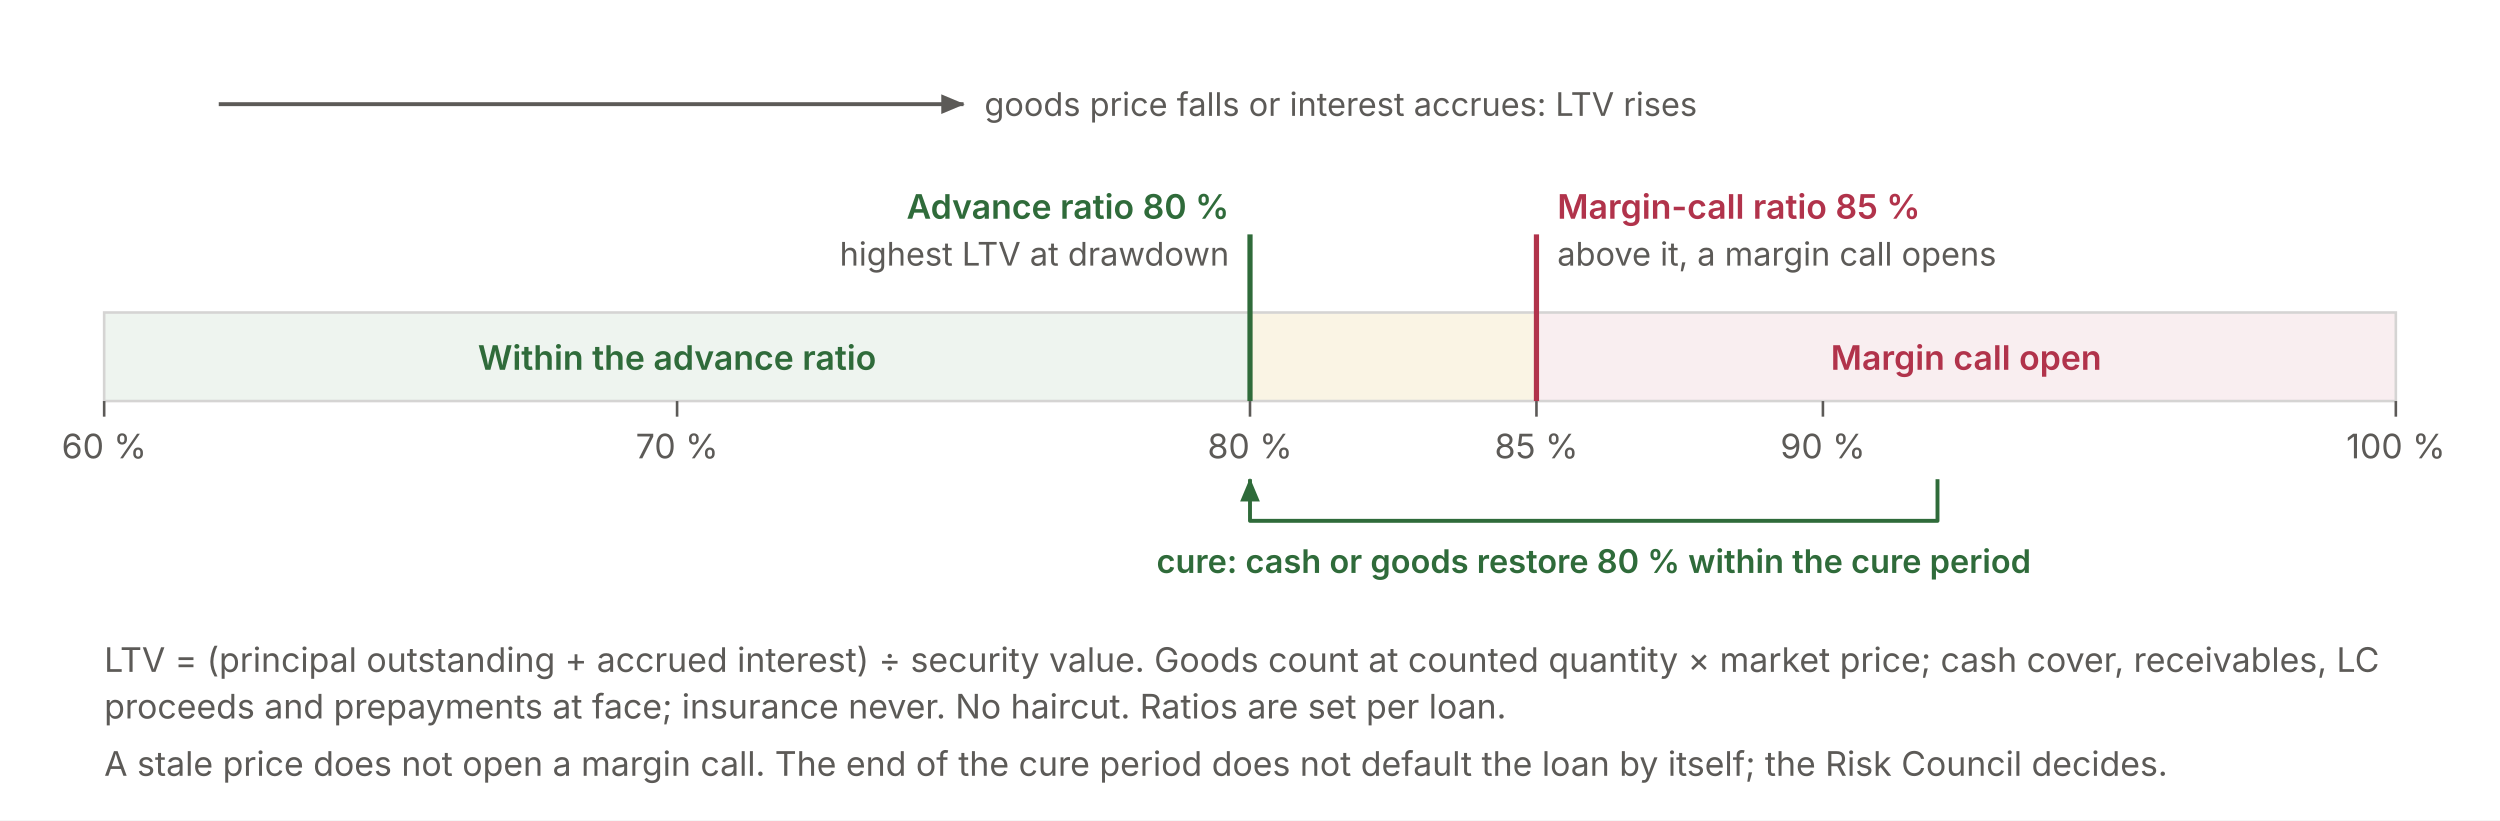
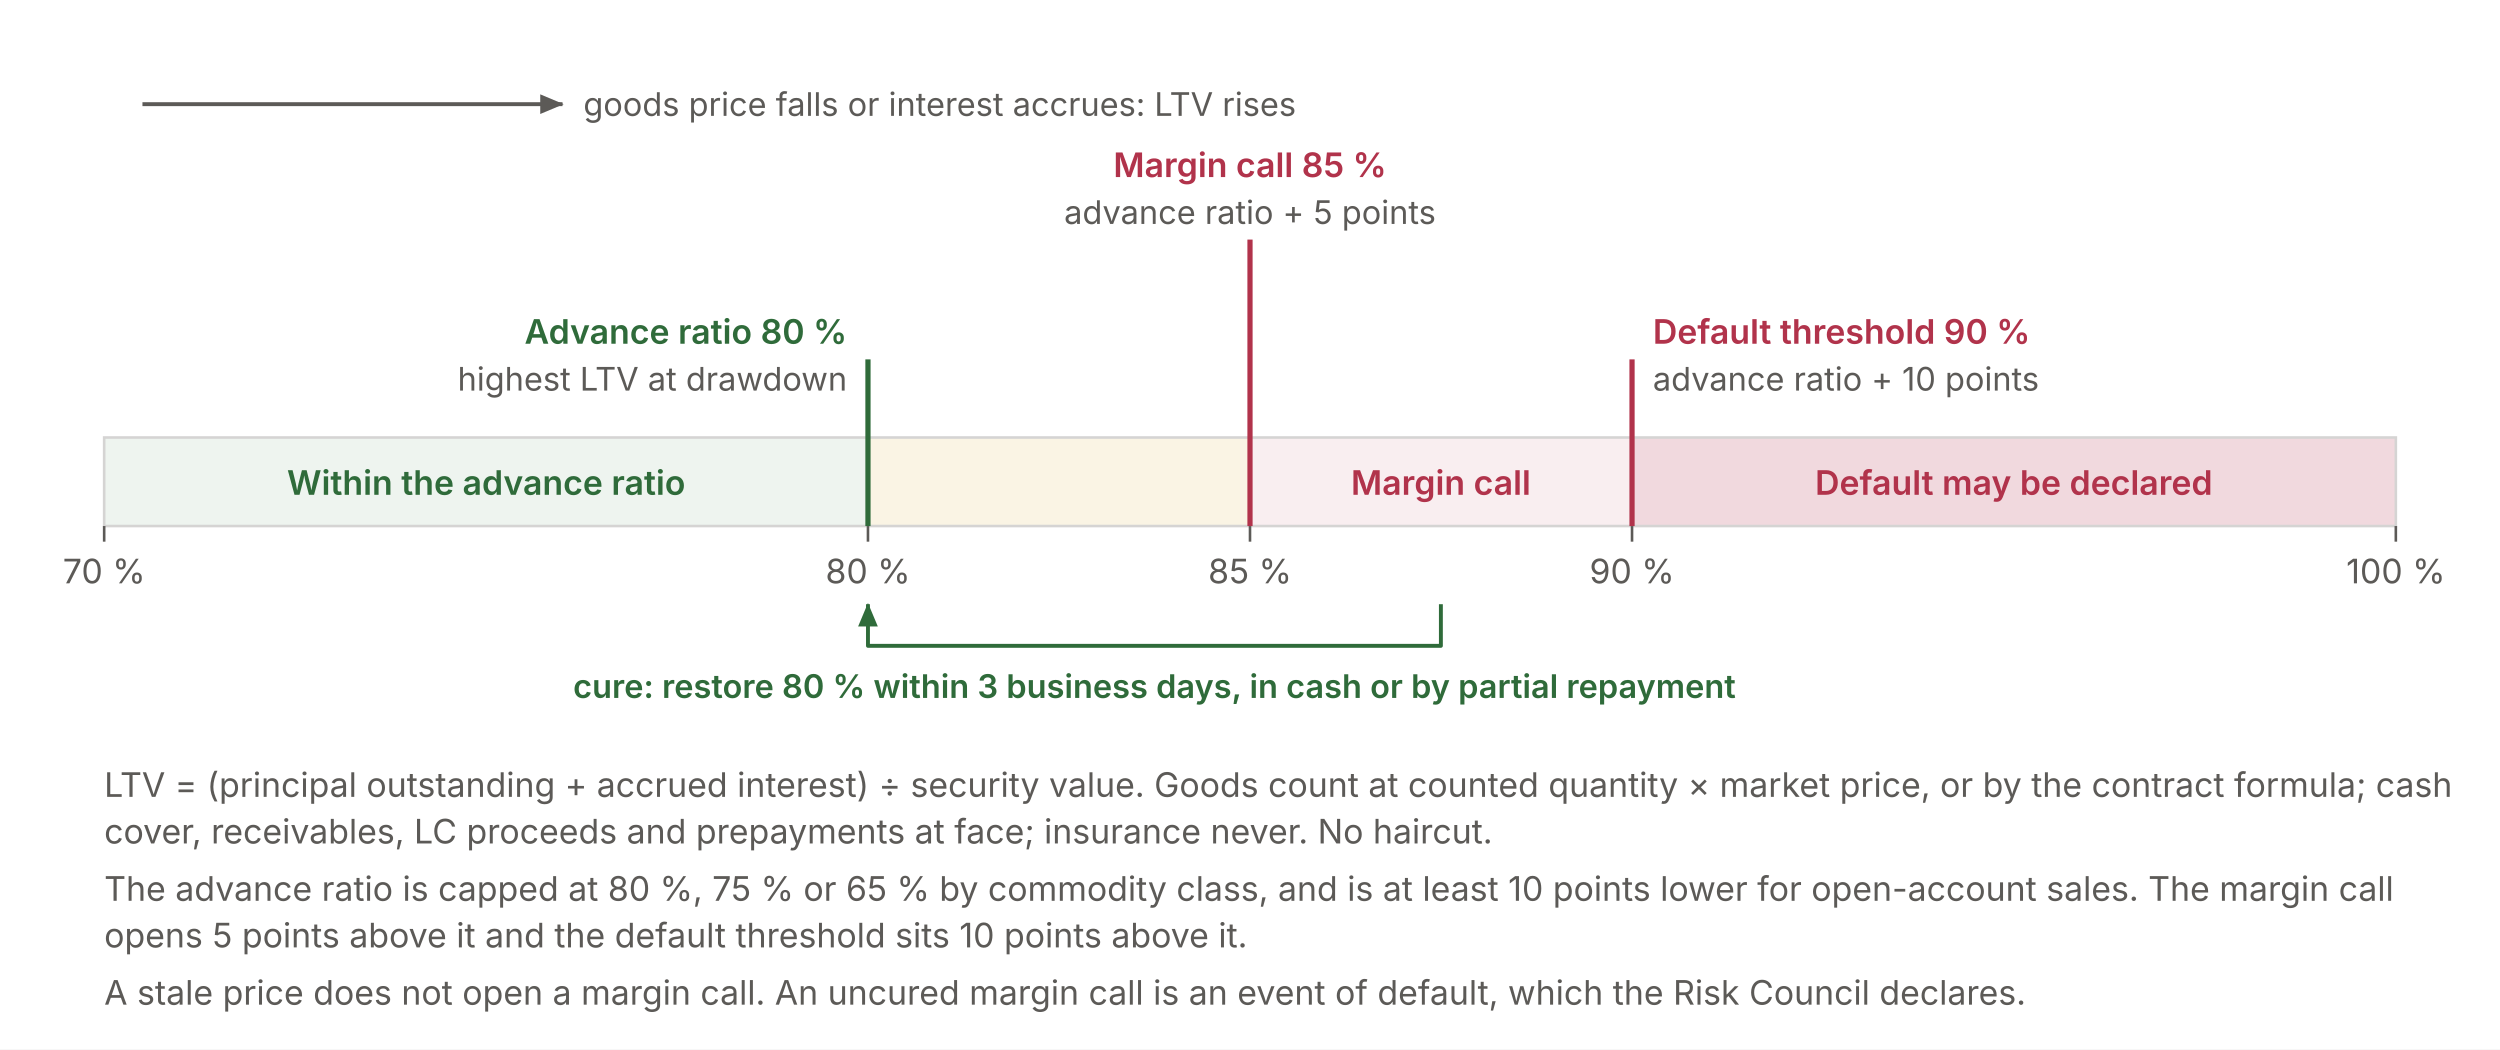
- <svg xmlns="http://www.w3.org/2000/svg" width="960" height="315" viewBox="0 0 960 315" role="img" aria-label="Loan-to-value thresholds: drawn up to 80 %; a margin call opens above 85 % and must bring LTV back to 80 % within the cure period. No haircut." font-family="Graphik LC, Inter, Helvetica Neue, Helvetica, Arial, sans-serif">
+ <svg xmlns="http://www.w3.org/2000/svg" width="960" height="403" viewBox="0 0 960 403" role="img" aria-label="Loan-to-value thresholds for an 80 % facility: a margin call opens at 85 % and must bring LTV back to 80 % within 3 business days; at 90 % the Risk Council may declare a default." font-family="Graphik LC, Inter, Helvetica Neue, Helvetica, Arial, sans-serif">
  <defs>
    <marker id="m2f6b3a" viewBox="0 0 10 10" refX="9.5" refY="5" markerWidth="9" markerHeight="9" markerUnits="userSpaceOnUse" orient="auto-start-reverse">
      <path d="M0 0.8 L10 5 L0 9.2 z" fill="#2f6b3a" />
    </marker>
    <marker id="m5c5a57" viewBox="0 0 10 10" refX="9.5" refY="5" markerWidth="9" markerHeight="9" markerUnits="userSpaceOnUse" orient="auto-start-reverse">
      <path d="M0 0.8 L10 5 L0 9.2 z" fill="#5c5a57" />
    </marker>
  </defs>
-   <rect width="960" height="315" fill="#ffffff" />
-   <rect x="40.0" y="120.0" width="440.0" height="34.0" rx="0" fill="#eef4ef" stroke="#eef4ef" stroke-width="0" />
-   <rect x="480.0" y="120.0" width="110.0" height="34.0" rx="0" fill="#faf4e4" stroke="#faf4e4" stroke-width="0" />
-   <rect x="590.0" y="120.0" width="330.0" height="34.0" rx="0" fill="#f9eef0" stroke="#f9eef0" stroke-width="0" />
-   <rect x="40.0" y="120.0" width="880.0" height="34.0" rx="0" fill="none" stroke="#d5d4d3" stroke-width="1" />
-   <text x="260.0" y="142.0" font-size="13" fill="#2f6b3a" font-weight="600" text-anchor="middle">Within the advance ratio</text>
-   <text x="755.0" y="142.0" font-size="13" fill="#b1334b" font-weight="600" text-anchor="middle">Margin call open</text>
-   <line x1="40.0" y1="154" x2="40.0" y2="160" stroke="#5c5a57" stroke-width="1" />
-   <text x="40.0" y="176.0" font-size="13" fill="#5c5a57" text-anchor="middle">60 %</text>
-   <line x1="260.0" y1="154" x2="260.0" y2="160" stroke="#5c5a57" stroke-width="1" />
-   <text x="260.0" y="176.0" font-size="13" fill="#5c5a57" text-anchor="middle">70 %</text>
-   <line x1="480.0" y1="154" x2="480.0" y2="160" stroke="#5c5a57" stroke-width="1" />
-   <text x="480.0" y="176.0" font-size="13" fill="#5c5a57" text-anchor="middle">80 %</text>
-   <line x1="590.0" y1="154" x2="590.0" y2="160" stroke="#5c5a57" stroke-width="1" />
-   <text x="590.0" y="176.0" font-size="13" fill="#5c5a57" text-anchor="middle">85 %</text>
-   <line x1="700.0" y1="154" x2="700.0" y2="160" stroke="#5c5a57" stroke-width="1" />
-   <text x="700.0" y="176.0" font-size="13" fill="#5c5a57" text-anchor="middle">90 %</text>
-   <line x1="920.0" y1="154" x2="920.0" y2="160" stroke="#5c5a57" stroke-width="1" />
-   <text x="920.0" y="176.0" font-size="13" fill="#5c5a57" text-anchor="middle">100 %</text>
-   <line x1="480.0" y1="90" x2="480.0" y2="154" stroke="#2f6b3a" stroke-width="2" />
-   <line x1="590.0" y1="90" x2="590.0" y2="154" stroke="#b1334b" stroke-width="2" />
-   <text x="472.0" y="84.0" font-size="13" fill="#2f6b3a" font-weight="600" text-anchor="end">Advance ratio 80 %</text>
-   <text x="472.0" y="102.0" font-size="12.5" fill="#5c5a57" text-anchor="end">highest LTV at drawdown</text>
-   <text x="598.0" y="84.0" font-size="13" fill="#b1334b" font-weight="600">Margin-call ratio 85 %</text>
-   <text x="598.0" y="102.0" font-size="12.5" fill="#5c5a57">above it, a margin call opens</text>
-   <path d="M 84.0 40.0 L 370.0 40.0" fill="none" stroke="#5c5a57" stroke-width="1.5" marker-end="url(#m5c5a57)" stroke-linejoin="round" />
-   <text x="378.0" y="44.5" font-size="12.5" fill="#5c5a57">goods price falls or interest accrues: LTV rises</text>
-   <path d="M 744.0 184.0 L 744.0 200.0 L 480.0 200.0 L 480.0 184.0" fill="none" stroke="#2f6b3a" stroke-width="1.5" marker-end="url(#m2f6b3a)" stroke-linejoin="round" />
-   <text x="612.0" y="220.0" font-size="12.5" fill="#2f6b3a" font-weight="600" text-anchor="middle">cure: cash or goods restore 80 % within the cure period</text>
-   <text x="40.0" y="258.0" font-size="13" fill="#5c5a57">LTV = (principal outstanding + accrued interest) ÷ security value. Goods count at counted quantity × market price; cash cover, receivables, LC</text>
-   <text x="40.0" y="275.9" font-size="13" fill="#5c5a57">proceeds and prepayments at face; insurance never. No haircut. Ratios are set per loan.</text>
-   <text x="40.0" y="297.9" font-size="13" fill="#5c5a57">A stale price does not open a margin call. The end of the cure period does not default the loan by itself; the Risk Council decides.</text>
+   <rect width="960" height="403" fill="#ffffff" />
+   <rect x="40.0" y="168.0" width="293.3" height="34.0" rx="0" fill="#eef4ef" stroke="#eef4ef" stroke-width="0" />
+   <rect x="333.3" y="168.0" width="146.7" height="34.0" rx="0" fill="#faf4e4" stroke="#faf4e4" stroke-width="0" />
+   <rect x="480.0" y="168.0" width="146.7" height="34.0" rx="0" fill="#f9eef0" stroke="#f9eef0" stroke-width="0" />
+   <rect x="626.7" y="168.0" width="293.3" height="34.0" rx="0" fill="#f1d9de" stroke="#f1d9de" stroke-width="0" />
+   <rect x="40.0" y="168.0" width="880.0" height="34.0" rx="0" fill="none" stroke="#d5d4d3" stroke-width="1" />
+   <text x="186.7" y="190.0" font-size="13" fill="#2f6b3a" font-weight="600" text-anchor="middle">Within the advance ratio</text>
+   <text x="553.3" y="190.0" font-size="13" fill="#b1334b" font-weight="600" text-anchor="middle">Margin call</text>
+   <text x="773.3" y="190.0" font-size="13" fill="#b1334b" font-weight="600" text-anchor="middle">Default may be declared</text>
+   <line x1="40.0" y1="202" x2="40.0" y2="208" stroke="#5c5a57" stroke-width="1" />
+   <text x="40.0" y="224.0" font-size="13" fill="#5c5a57" text-anchor="middle">70 %</text>
+   <line x1="333.3" y1="202" x2="333.3" y2="208" stroke="#5c5a57" stroke-width="1" />
+   <text x="333.3" y="224.0" font-size="13" fill="#5c5a57" text-anchor="middle">80 %</text>
+   <line x1="480.0" y1="202" x2="480.0" y2="208" stroke="#5c5a57" stroke-width="1" />
+   <text x="480.0" y="224.0" font-size="13" fill="#5c5a57" text-anchor="middle">85 %</text>
+   <line x1="626.7" y1="202" x2="626.7" y2="208" stroke="#5c5a57" stroke-width="1" />
+   <text x="626.7" y="224.0" font-size="13" fill="#5c5a57" text-anchor="middle">90 %</text>
+   <line x1="920.0" y1="202" x2="920.0" y2="208" stroke="#5c5a57" stroke-width="1" />
+   <text x="920.0" y="224.0" font-size="13" fill="#5c5a57" text-anchor="middle">100 %</text>
+   <line x1="333.3" y1="138" x2="333.3" y2="202" stroke="#2f6b3a" stroke-width="2" />
+   <line x1="626.7" y1="138" x2="626.7" y2="202" stroke="#b1334b" stroke-width="2" />
+   <line x1="480.0" y1="92" x2="480.0" y2="202" stroke="#b1334b" stroke-width="2" />
+   <text x="325.3" y="132.0" font-size="13" fill="#2f6b3a" font-weight="600" text-anchor="end">Advance ratio 80 %</text>
+   <text x="325.3" y="150.0" font-size="12.5" fill="#5c5a57" text-anchor="end">highest LTV at drawdown</text>
+   <text x="480.0" y="68.0" font-size="13" fill="#b1334b" font-weight="600" text-anchor="middle">Margin call 85 %</text>
+   <text x="480.0" y="86.0" font-size="12.5" fill="#5c5a57" text-anchor="middle">advance ratio + 5 points</text>
+   <text x="634.7" y="132.0" font-size="13" fill="#b1334b" font-weight="600">Default threshold 90 %</text>
+   <text x="634.7" y="150.0" font-size="12.5" fill="#5c5a57">advance ratio + 10 points</text>
+   <path d="M 54.7 40.0 L 216.0 40.0" fill="none" stroke="#5c5a57" stroke-width="1.5" marker-end="url(#m5c5a57)" stroke-linejoin="round" />
+   <text x="224.0" y="44.5" font-size="12.5" fill="#5c5a57">goods price falls or interest accrues: LTV rises</text>
+   <path d="M 553.3 232.0 L 553.3 248.0 L 333.3 248.0 L 333.3 232.0" fill="none" stroke="#2f6b3a" stroke-width="1.5" marker-end="url(#m2f6b3a)" stroke-linejoin="round" />
+   <text x="443.3" y="268.0" font-size="12.5" fill="#2f6b3a" font-weight="600" text-anchor="middle">cure: restore 80 % within 3 business days, in cash or by partial repayment</text>
+   <text x="40.0" y="306.0" font-size="13" fill="#5c5a57">LTV = (principal outstanding + accrued interest) ÷ security value. Goods count at counted quantity × market price, or by the contract formula; cash</text>
+   <text x="40.0" y="323.9" font-size="13" fill="#5c5a57">cover, receivables, LC proceeds and prepayments at face; insurance never. No haircut.</text>
+   <text x="40.0" y="345.9" font-size="13" fill="#5c5a57">The advance ratio is capped at 80 %, 75 % or 65 % by commodity class, and is at least 10 points lower for open-account sales. The margin call</text>
+   <text x="40.0" y="363.8" font-size="13" fill="#5c5a57">opens 5 points above it and the default threshold sits 10 points above it.</text>
+   <text x="40.0" y="385.8" font-size="13" fill="#5c5a57">A stale price does not open a margin call. An uncured margin call is an event of default, which the Risk Council declares.</text>
</svg>
